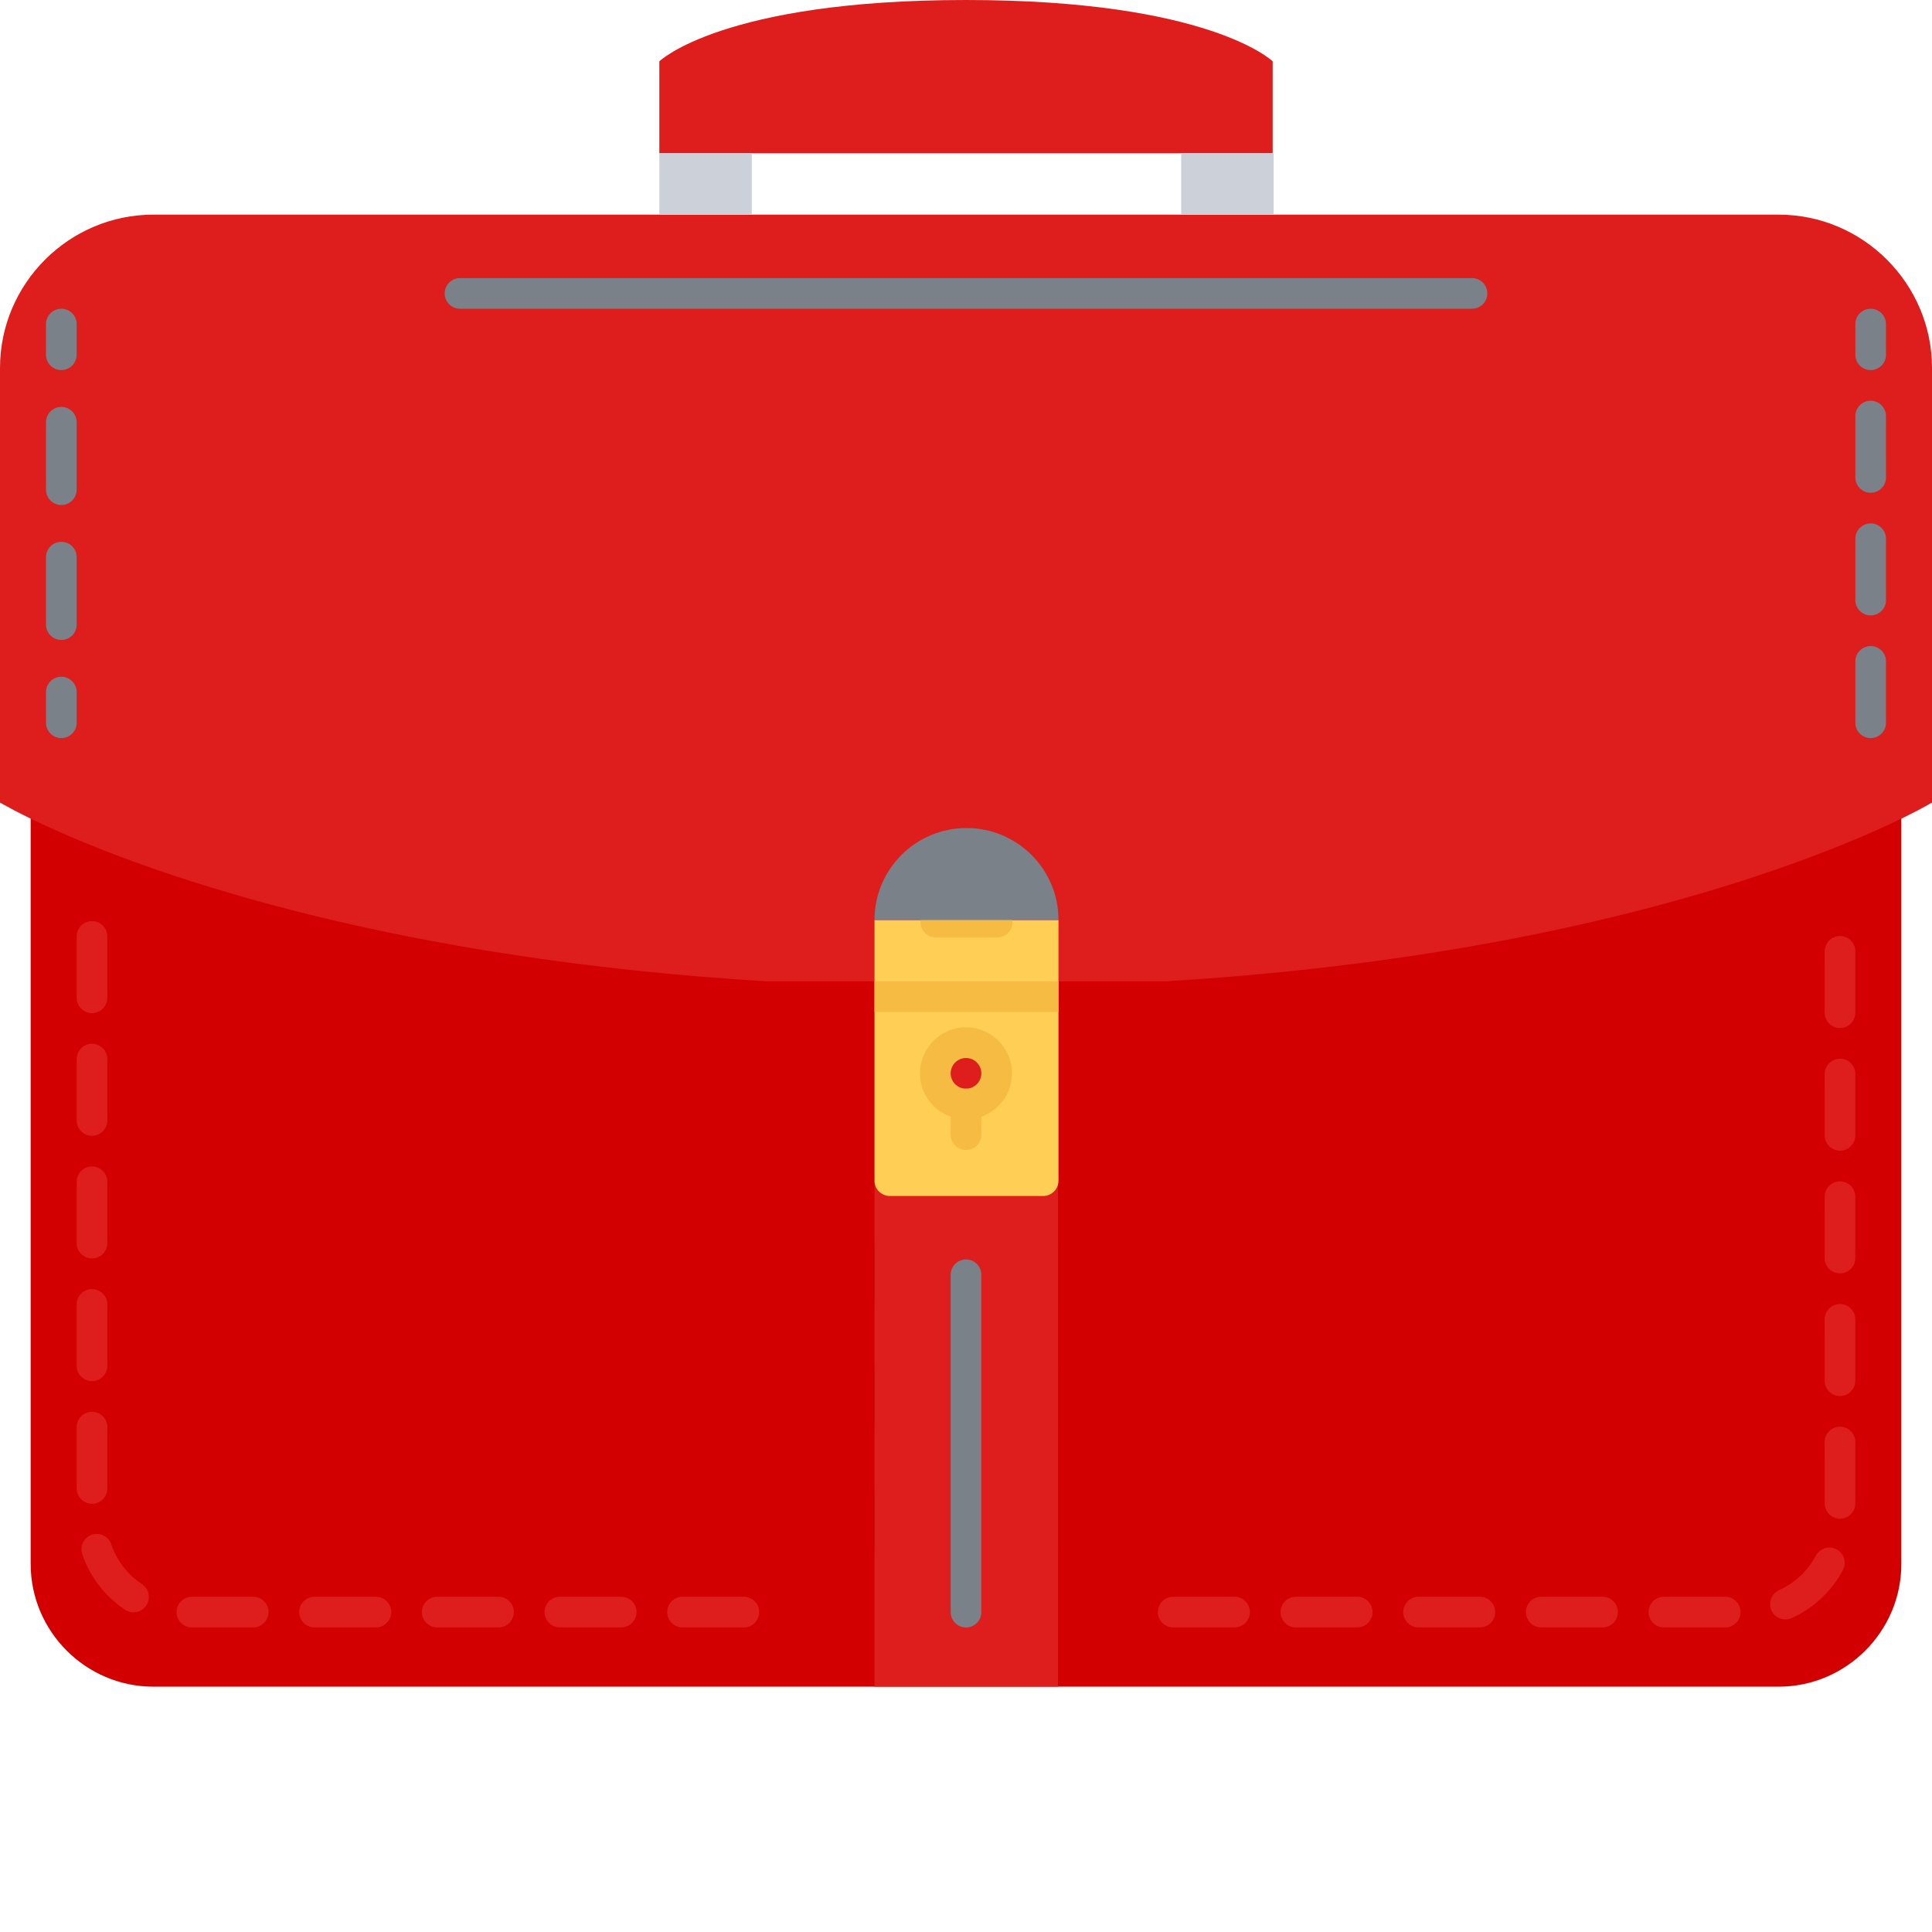
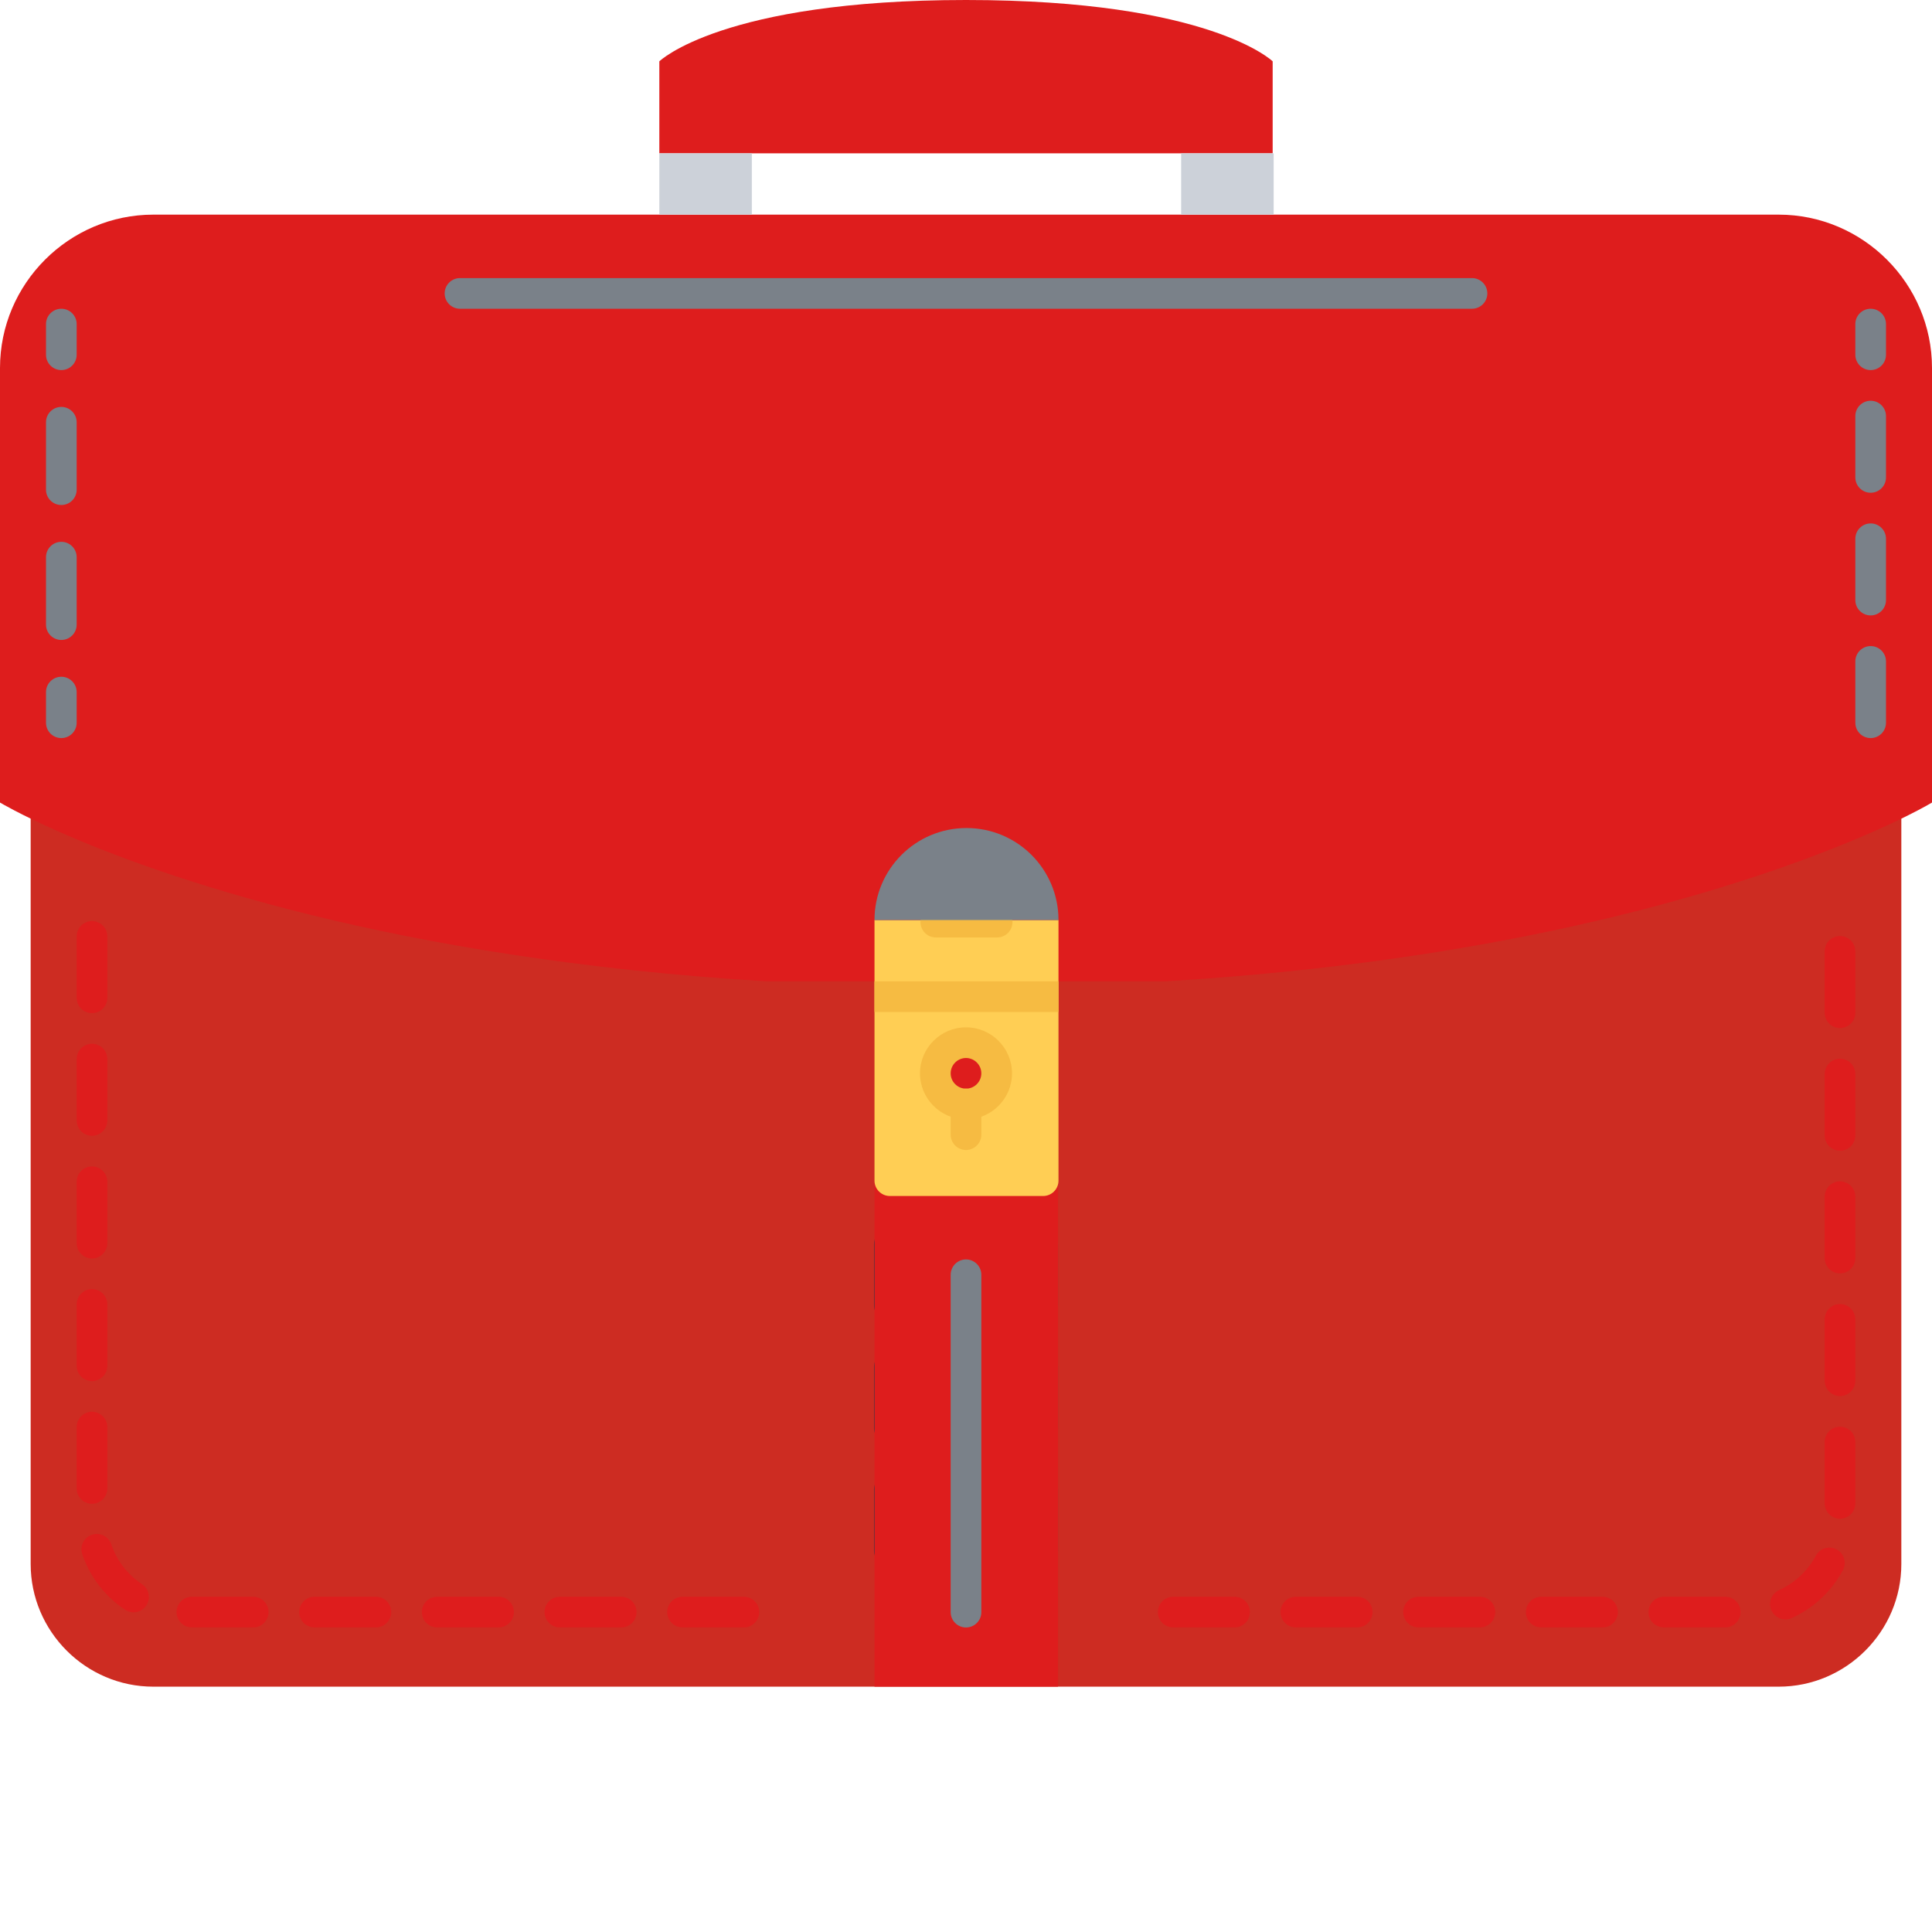
<svg xmlns="http://www.w3.org/2000/svg" version="1.1" width="512" height="512" x="0" y="0" viewBox="0 0 504 504" style="enable-background:new 0 0 512 512" xml:space="preserve" class="">
  <g>
-     <path fill="#d20000" d="M303.441 254.64c85.125-5.128 141.918-22.081 172.637-34.081L496 211.938V408c0 17.602-14.406 32-32 32H40c-17.61 0-32-14.398-32-32V213.223l6.8 2.379c26.231 11.597 86.802 33.117 184.641 39.039zm0 0" opacity="1" data-original="#545c66" class="" />
+     <path fill="#cd2c22" d="M303.441 254.64c85.125-5.128 141.918-22.081 172.637-34.081L496 211.938V408c0 17.602-14.406 32-32 32H40c-17.61 0-32-14.398-32-32V213.223l6.8 2.379c26.231 11.597 86.802 33.117 184.641 39.039zm0 0" opacity="1" data-original="#545c66" class="" />
    <g fill="#656d78">
      <path d="M464 55.992H40c-22 0-40 18-40 40V209.36s5.047 3.04 15.36 7.602C41.593 228.559 102.16 250.078 200 256h104c85.129-5.129 141.922-22.078 172.64-34.078 18.407-7.129 27.36-12.563 27.36-12.563V95.992c0-22-18-40-40-40zM332 40H172V16s16.383-16 80-16c63.633 0 80 16 80 16zM66.055 416.543h-16a4 4 0 0 0 0 8h16a4 4 0 0 0 0-8zM98.055 416.543h-16a4 4 0 0 0 0 8h16a4 4 0 0 0 0-8zM162.055 416.543h-16a4 4 0 0 0 0 8h16a4 4 0 0 0 0-8zM130.055 416.543h-16a4 4 0 0 0 0 8h16a4 4 0 0 0 0-8zM194.055 416.543h-16a4 4 0 0 0 0 8h16a4 4 0 0 0 0-8zM37.04 413.258c-3.743-2.48-6.583-6.168-8.009-10.38a3.99 3.99 0 0 0-5.062-2.51 3.993 3.993 0 0 0-2.512 5.066c1.984 5.894 5.95 11.046 11.176 14.504a3.986 3.986 0 0 0 5.535-1.137 3.999 3.999 0 0 0-1.129-5.543zM24 296.29c2.207 0 4-1.794 4-4v-16a4 4 0 0 0-8 0v16c0 2.214 1.793 4 4 4zM28 388.29v-16a4 4 0 0 0-8 0v16c0 2.206 1.793 4 4 4s4-1.786 4-4zM24 264.29c2.207 0 4-1.794 4-4v-16a4 4 0 0 0-8 0v16c0 2.214 1.793 4 4 4zM24 328.29c2.207 0 4-1.794 4-4v-16a4 4 0 0 0-8 0v16c0 2.214 1.793 4 4 4zM24 360.29c2.207 0 4-1.794 4-4v-16a4 4 0 0 0-8 0v16c0 2.214 1.793 4 4 4zM322.055 416.543h-16a4 4 0 0 0 0 8h16a4 4 0 0 0 0-8zM480 308.184c-2.207 0-4 1.793-4 4v16c0 2.207 1.793 4 4 4s4-1.793 4-4v-16c0-2.207-1.793-4-4-4zM480 340.184c-2.207 0-4 1.793-4 4v16c0 2.207 1.793 4 4 4s4-1.793 4-4v-16c0-2.207-1.793-4-4-4zM480 276.184c-2.207 0-4 1.793-4 4v16c0 2.207 1.793 4 4 4s4-1.793 4-4v-16c0-2.207-1.793-4-4-4zM354.055 416.543h-16a4 4 0 0 0 0 8h16a4 4 0 0 0 0-8zM480 244.184c-2.207 0-4 1.793-4 4v16c0 2.207 1.793 4 4 4s4-1.793 4-4v-16c0-2.207-1.793-4-4-4zM480 372.184c-2.207 0-4 1.793-4 4v16c0 2.207 1.793 4 4 4s4-1.793 4-4v-16c0-2.207-1.793-4-4-4zM386.055 416.543h-16a4 4 0 0 0 0 8h16a4 4 0 0 0 0-8zM479.113 404.191c-1.937-1.03-4.379-.304-5.418 1.649a20.328 20.328 0 0 1-9.574 8.969 3.997 3.997 0 0 0-2.008 5.289 3.987 3.987 0 0 0 3.649 2.359c.543 0 1.11-.113 1.636-.352a28.44 28.44 0 0 0 13.364-12.503c1.039-1.946.293-4.372-1.649-5.41zM418.055 416.543h-16a4 4 0 0 0 0 8h16a4 4 0 0 0 0-8zM450.055 416.543h-16a4 4 0 0 0 0 8h16a4 4 0 0 0 0-8zm0 0" fill="#de1d1d" opacity="1" data-original="#656d78" class="" />
    </g>
    <path fill="#7a8189" d="M16 192.543a4 4 0 0 1-4-4v-8c0-2.207 1.793-4 4-4s4 1.793 4 4v8c0 2.219-1.793 4-4 4zM16 166.945c-2.207 0-4-1.793-4-4v-17.601c0-2.207 1.793-4 4-4s4 1.793 4 4v17.601c0 2.215-1.793 4-4 4zm0-35.203c-2.207 0-4-1.781-4-4v-17.59c0-2.215 1.793-4 4-4s4 1.785 4 4v17.59c0 2.219-1.793 4-4 4zM16 96.543a4 4 0 0 1-4-4v-8c0-2.207 1.793-4 4-4s4 1.793 4 4v8c0 2.219-1.793 4-4 4zM488 192.543a4 4 0 0 1-4-4v-16c0-2.207 1.793-4 4-4s4 1.793 4 4v16c0 2.219-1.793 4-4 4zm0-32a4 4 0 0 1-4-4v-16c0-2.207 1.793-4 4-4s4 1.793 4 4v16c0 2.219-1.793 4-4 4zm0-32a4 4 0 0 1-4-4v-16c0-2.207 1.793-4 4-4s4 1.793 4 4v16c0 2.219-1.793 4-4 4zm0-32a4 4 0 0 1-4-4v-8c0-2.207 1.793-4 4-4s4 1.793 4 4v8c0 2.219-1.793 4-4 4zm0 0" opacity="1" data-original="#7a8189" class="" />
    <path fill="#3a3847" d="M272 408.543a4 4 0 0 1-4-4v-16c0-2.207 1.793-4 4-4s4 1.793 4 4v16c0 2.219-1.793 4-4 4zm0-32a4 4 0 0 1-4-4v-16c0-2.207 1.793-4 4-4s4 1.793 4 4v16c0 2.219-1.793 4-4 4zm0-32a4 4 0 0 1-4-4v-16c0-2.207 1.793-4 4-4s4 1.793 4 4v16c0 2.219-1.793 4-4 4zM232 408.543a4 4 0 0 1-4-4v-16c0-2.207 1.793-4 4-4s4 1.793 4 4v16c0 2.219-1.793 4-4 4zm0-32a4 4 0 0 1-4-4v-16c0-2.207 1.793-4 4-4s4 1.793 4 4v16c0 2.219-1.793 4-4 4zm0-32a4 4 0 0 1-4-4v-16c0-2.207 1.793-4 4-4s4 1.793 4 4v16c0 2.219-1.793 4-4 4zm0 0" opacity="1" data-original="#3a3847" />
    <path fill="#de1d1d" d="M228.129 308H276v132h-47.871zm0 0" opacity="1" data-original="#656d78" class="" />
    <path fill="#ffce54" d="M228.129 308c0 2.2 1.8 4 4 4h40c2.2 0 4-1.8 4-4v-67.992h-48zm0 0" opacity="1" data-original="#ffce54" />
    <path fill="#de1d1d" d="M260 280a8 8 0 1 1-16 0 8 8 0 0 1 16 0zm0 0" opacity="1" data-original="#656d78" class="" />
    <path fill="#f6bb42" d="M252 292c-6.617 0-12-5.383-12-12s5.383-12 12-12 12 5.383 12 12-5.383 12-12 12zm0-16c-2.2 0-4 1.8-4 4s1.8 4 4 4 4-1.8 4-4-1.8-4-4-4zm0 0" opacity="1" data-original="#f6bb42" />
    <path fill="#f6bb42" d="M252 300c-2.207 0-4-1.793-4-4v-8c0-2.207 1.793-4 4-4s4 1.793 4 4v8c0 2.207-1.793 4-4 4zM260.121 244.55H244.13a4 4 0 0 1 0-8h15.992a4 4 0 0 1 0 8zm0 0" opacity="1" data-original="#f6bb42" />
    <path fill="#7a8189" d="M384 80.543H120a4 4 0 0 1 0-8h264a4 4 0 0 1 0 8zM252 424.559a4 4 0 0 1-4-4V332.55c0-2.207 1.793-4 4-4s4 1.793 4 4v88.008c0 2.218-1.793 4-4 4zm0 0" opacity="1" data-original="#7a8189" class="" />
    <path fill="#f6bb42" d="M228.129 256h48v8h-48zm0 0" opacity="1" data-original="#f6bb42" />
    <path fill="#7a8189" d="M252.129 216.008c-13.258 0-24 10.734-24 24h48c0-13.266-10.746-24-24-24zm0 0" opacity="1" data-original="#7a8189" class="" />
    <path fill="#ccd1d9" d="M172 40h24.129v15.992H172zM308.129 40h24.129v15.992h-24.13zm0 0" opacity="1" data-original="#ccd1d9" class="" />
  </g>
</svg>
